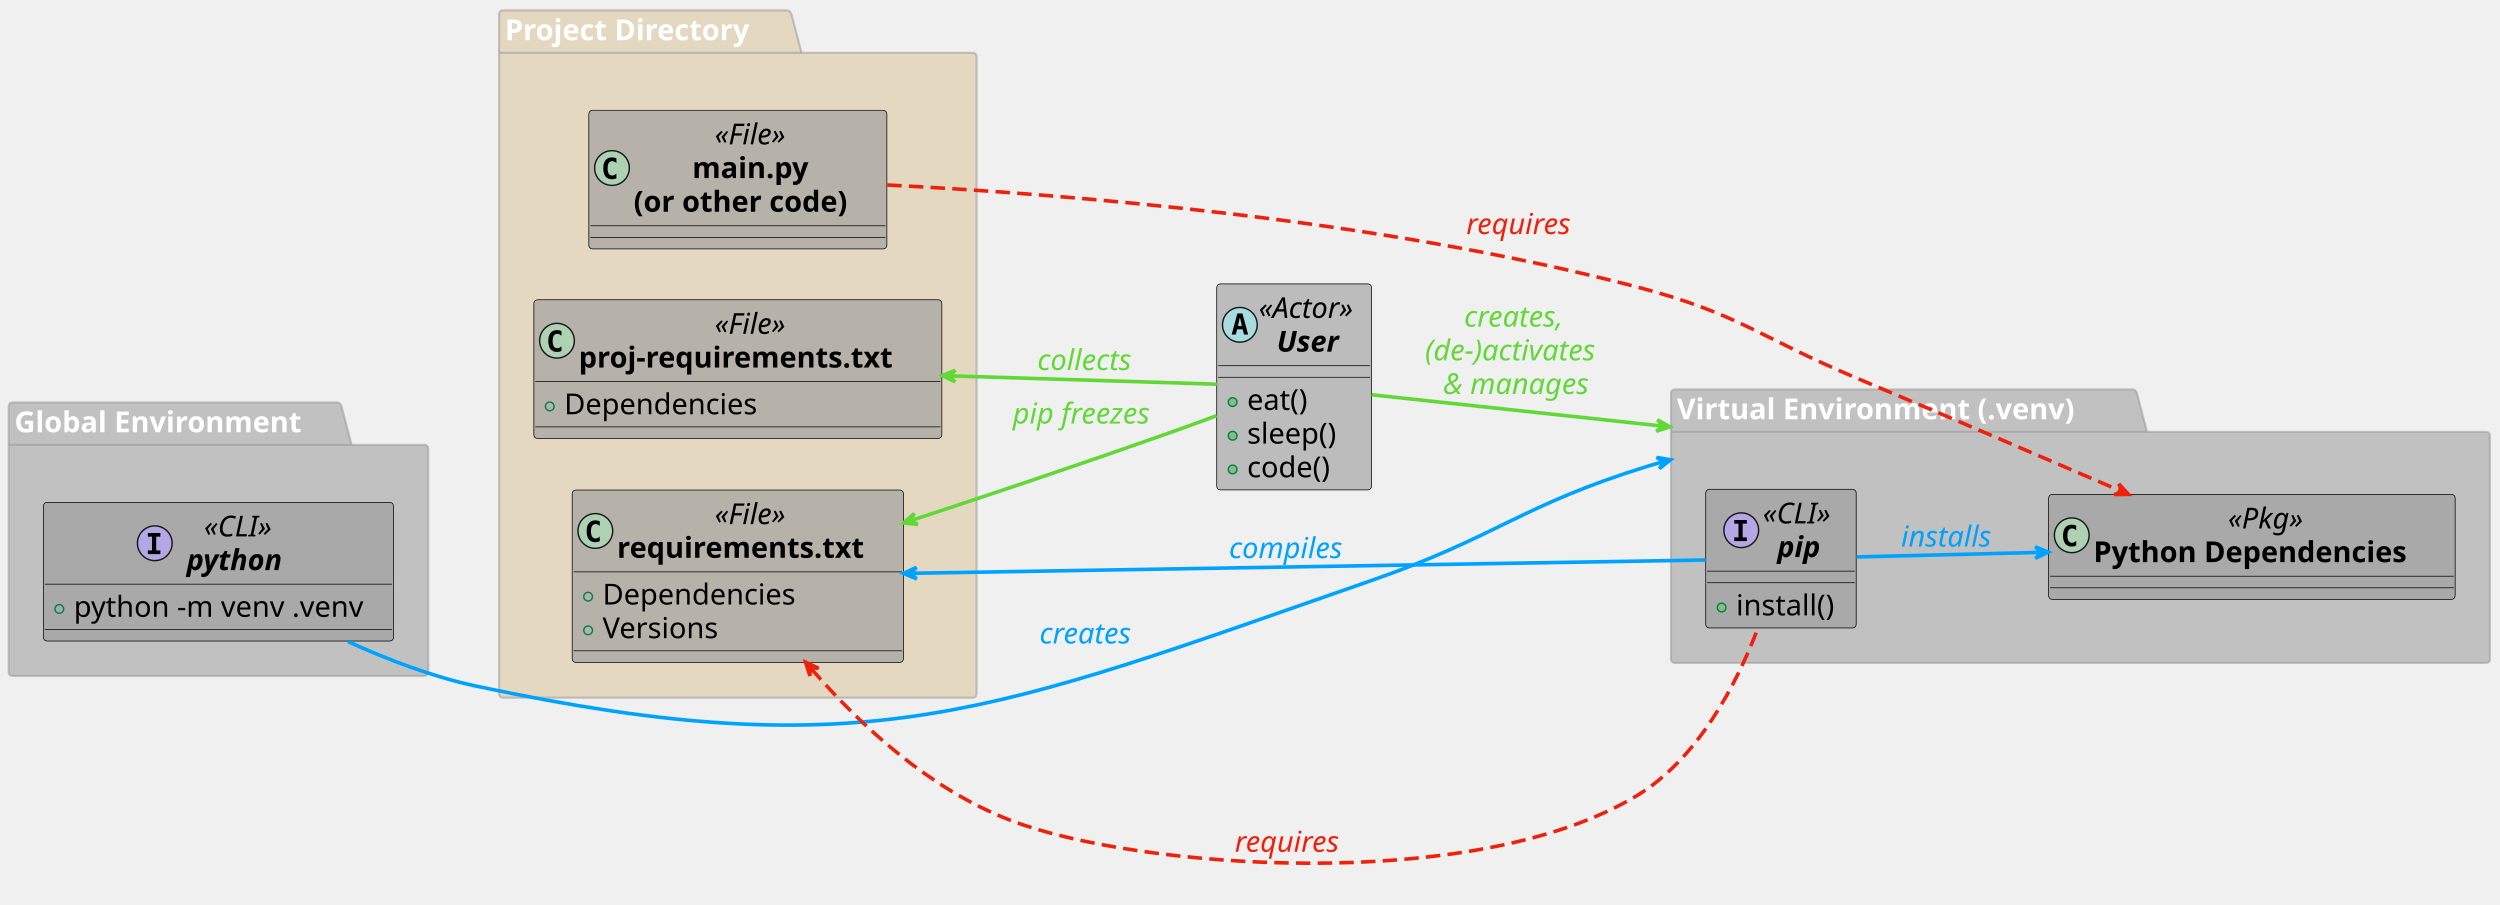
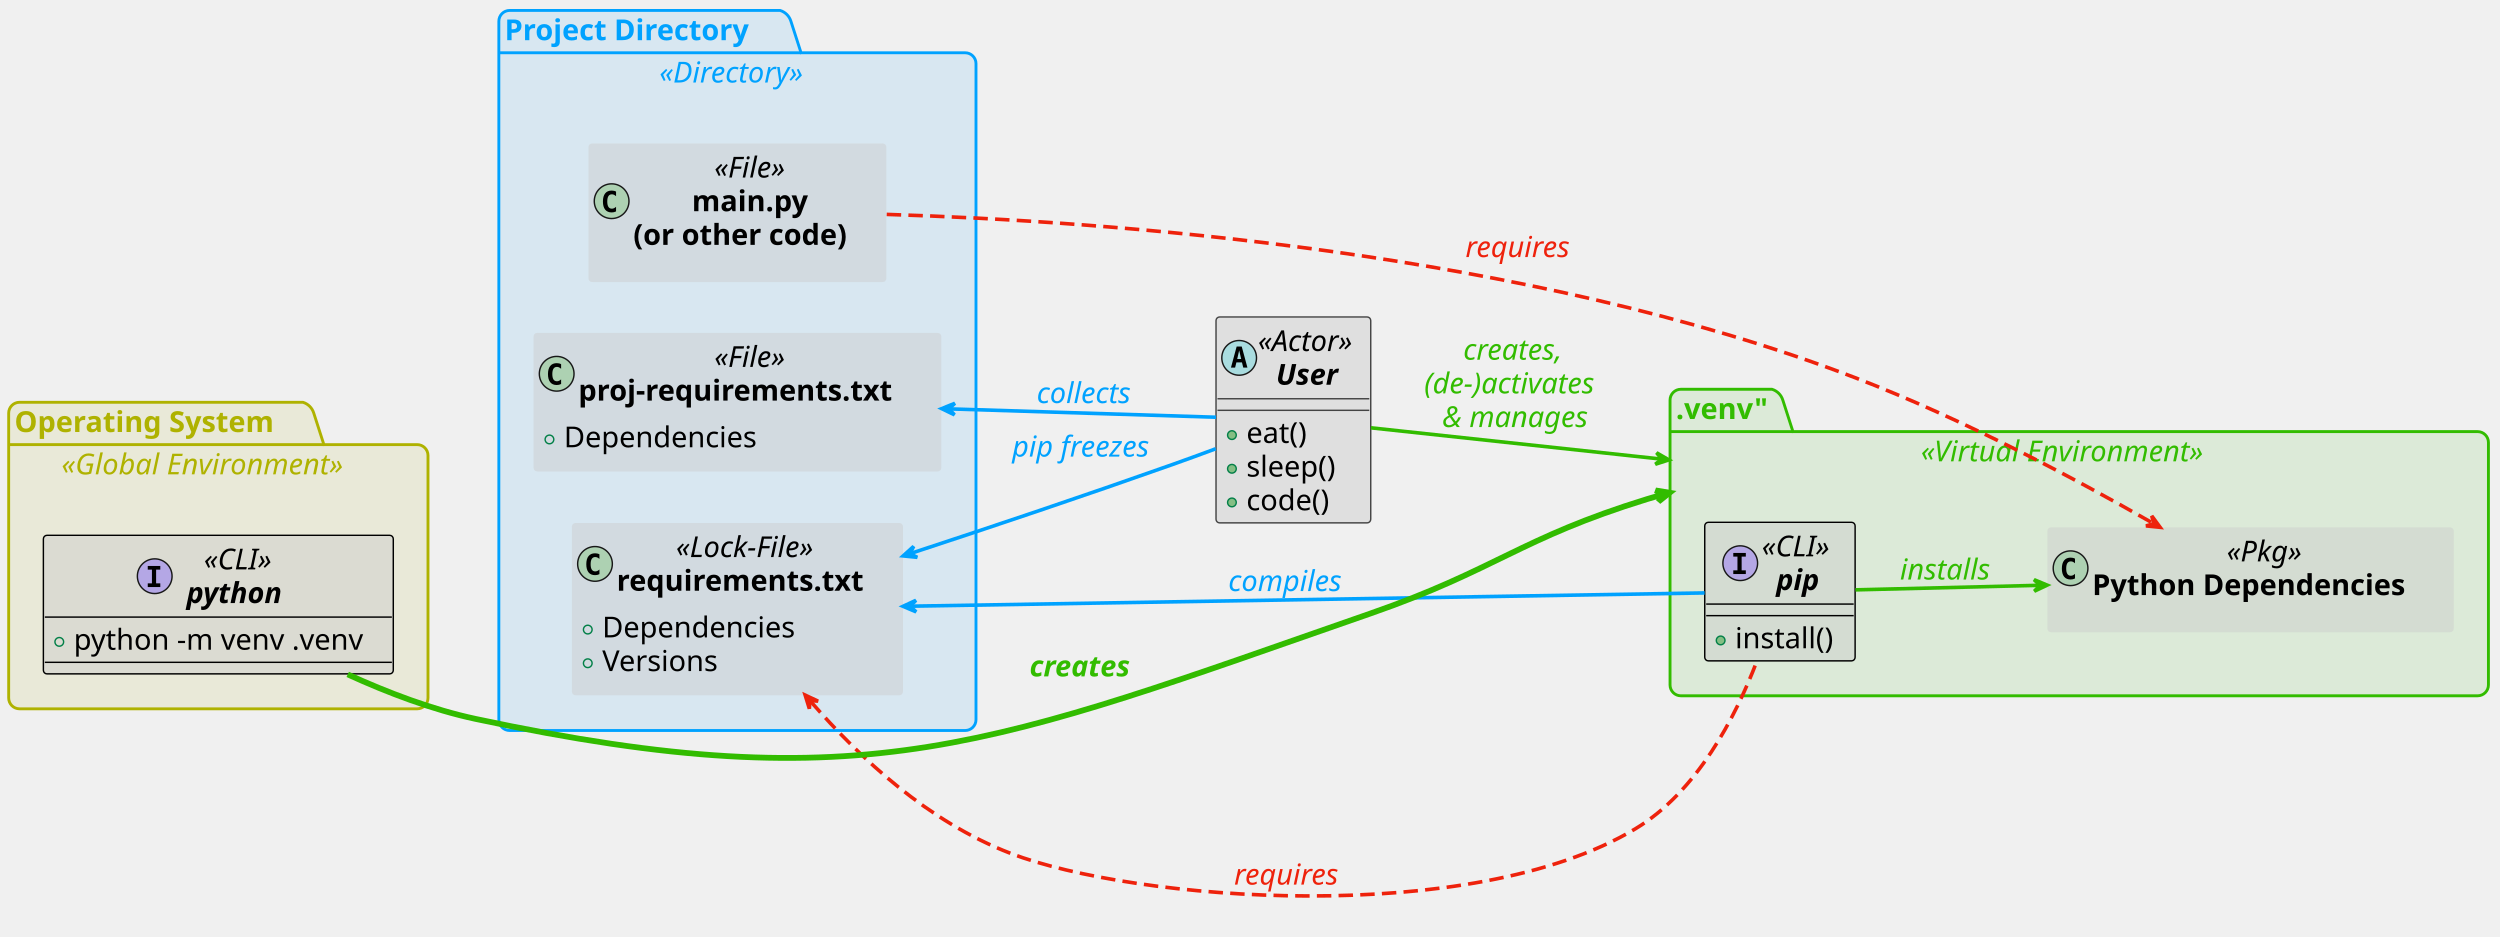
- <svg xmlns="http://www.w3.org/2000/svg" contentStyleType="text/css" height="625px" preserveAspectRatio="none" style="width:1728px;height:625px;" version="1.1" viewBox="0 0 1728 625" width="1728px" zoomAndPan="magnify">
+ <svg xmlns="http://www.w3.org/2000/svg" contentStyleType="text/css" height="648px" preserveAspectRatio="none" style="width:1729px;height:648px;" version="1.1" viewBox="0 0 1729 648" width="1729px" zoomAndPan="magnify">
  <defs />
  <g>
    <g id="cluster_GE">
-       <path d="M8.5,278.217 L233.5,278.217 A3.75,3.75 0 0 1 236,280.717 L243,307.498 L293.5,307.498 A2.5,2.5 0 0 1 296,309.998 L296,464.717 A2.5,2.5 0 0 1 293.5,467.217 L8.5,467.217 A2.5,2.5 0 0 1 6,464.717 L6,280.717 A2.5,2.5 0 0 1 8.5,278.217 " fill="#999999" fill-opacity="0.533" style="stroke:#99999988;stroke-width:1.5;" />
-       <line style="stroke:#99999988;stroke-width:1.5;" x1="6" x2="243" y1="307.498" y2="307.498" />
-       <text fill="#FFFFFF" font-family="sans-serif" font-size="20" font-weight="bold" lengthAdjust="spacing" textLength="224" x="10" y="298.781">Global Environment</text>
+       <path d="M13.5,278.217 L209.5,278.217 A11.25,11.25 0 0 1 217,285.717 L224,307.498 L288.5,307.498 A7.5,7.5 0 0 1 296,314.998 L296,482.717 A7.5,7.5 0 0 1 288.5,490.217 L13.5,490.217 A7.5,7.5 0 0 1 6,482.717 L6,285.717 A7.5,7.5 0 0 1 13.5,278.217 " fill="#AFB200" fill-opacity="0.098" style="stroke:#AFB200;stroke-width:2.0;" />
+       <line style="stroke:#AFB200;stroke-width:2.0;" x1="6" x2="224" y1="307.498" y2="307.498" />
+       <text fill="#AFB200" font-family="sans-serif" font-size="20" font-weight="bold" lengthAdjust="spacing" textLength="205" x="10" y="298.781">Operating System</text>
+       <text fill="#AFB200" font-family="sans-serif" font-size="20" font-style="italic" lengthAdjust="spacing" textLength="225" x="42.5" y="328.062">«Global Environment»</text>
    </g>
    <g id="cluster_PDIR">
-       <path d="M347.5,7.217 L544.5,7.217 A3.75,3.75 0 0 1 547,9.717 L554,36.498 L672.5,36.498 A2.5,2.5 0 0 1 675,38.998 L675,479.717 A2.5,2.5 0 0 1 672.5,482.217 L347.5,482.217 A2.5,2.5 0 0 1 345,479.717 L345,9.717 A2.5,2.5 0 0 1 347.5,7.217 " fill="#D9C499" fill-opacity="0.533" style="stroke:#99999988;stroke-width:1.5;" />
-       <line style="stroke:#99999988;stroke-width:1.5;" x1="345" x2="554" y1="36.498" y2="36.498" />
-       <text fill="#FFFFFF" font-family="sans-serif" font-size="20" font-weight="bold" lengthAdjust="spacing" textLength="196" x="349" y="27.781">Project Directory</text>
+       <path d="M352.5,7.217 L539.5,7.217 A11.25,11.25 0 0 1 547,14.717 L554,36.498 L667.5,36.498 A7.5,7.5 0 0 1 675,43.998 L675,497.717 A7.5,7.5 0 0 1 667.5,505.217 L352.5,505.217 A7.5,7.5 0 0 1 345,497.717 L345,14.717 A7.5,7.5 0 0 1 352.5,7.217 " fill="#00A2FF" fill-opacity="0.098" style="stroke:#00A2FF;stroke-width:2.0;" />
+       <line style="stroke:#00A2FF;stroke-width:2.0;" x1="345" x2="554" y1="36.498" y2="36.498" />
+       <text fill="#00A2FF" font-family="sans-serif" font-size="20" font-weight="bold" lengthAdjust="spacing" textLength="196" x="349" y="27.781">Project Directory</text>
+       <text fill="#00A2FF" font-family="sans-serif" font-size="20" font-style="italic" lengthAdjust="spacing" textLength="116" x="456" y="57.062">«Directory»</text>
    </g>
    <g id="cluster_VENV">
-       <path d="M1157.5,269.217 L1474.5,269.217 A3.75,3.75 0 0 1 1477,271.717 L1484,298.498 L1718.5,298.498 A2.5,2.5 0 0 1 1721,300.998 L1721,455.717 A2.5,2.5 0 0 1 1718.5,458.217 L1157.5,458.217 A2.5,2.5 0 0 1 1155,455.717 L1155,271.717 A2.5,2.5 0 0 1 1157.5,269.217 " fill="#999999" fill-opacity="0.533" style="stroke:#99999988;stroke-width:1.5;" />
-       <line style="stroke:#99999988;stroke-width:1.5;" x1="1155" x2="1484" y1="298.498" y2="298.498" />
-       <text fill="#FFFFFF" font-family="sans-serif" font-size="20" font-weight="bold" lengthAdjust="spacing" textLength="316" x="1159" y="289.781">Virtual Environment (.venv)</text>
+       <path d="M1162.5,269.217 L1225.5,269.217 A11.25,11.25 0 0 1 1233,276.717 L1240,298.498 L1713.5,298.498 A7.5,7.5 0 0 1 1721,305.998 L1721,473.717 A7.5,7.5 0 0 1 1713.5,481.217 L1162.5,481.217 A7.5,7.5 0 0 1 1155,473.717 L1155,276.717 A7.5,7.5 0 0 1 1162.5,269.217 " fill="#32BC00" fill-opacity="0.098" style="stroke:#32BC00;stroke-width:2.0;" />
+       <line style="stroke:#32BC00;stroke-width:2.0;" x1="1155" x2="1240" y1="298.498" y2="298.498" />
+       <text fill="#32BC00" font-family="sans-serif" font-size="20" font-weight="bold" lengthAdjust="spacing" textLength="72" x="1159" y="289.781">.venv"</text>
+       <text fill="#32BC00" font-family="sans-serif" font-size="20" font-style="italic" lengthAdjust="spacing" textLength="227" x="1328.5" y="319.062">«Virtual Environment»</text>
    </g>
    <g id="elem_PY">
-       <rect codeLine="20" fill="#999999" fill-opacity="0.6" height="95.844" id="PY" rx="2.5" ry="2.5" style="stroke:#000000;stroke-width:0.5;" width="242" x="30" y="347.217" />
-       <ellipse cx="107" cy="375.498" fill="#B4A7E5" rx="12" ry="12" style="stroke:#181818;stroke-width:1.0;" />
-       <path d="M102.188,370.951 L102.188,368.42 L110.859,368.42 L110.859,370.951 L107.969,370.951 L107.969,380.451 L110.859,380.451 L110.859,382.998 L102.188,382.998 L102.188,380.451 L105.078,380.451 L105.078,370.951 L102.188,370.951 Z " fill="#000000" />
-       <text fill="#000000" font-family="sans-serif" font-size="20" font-style="italic" lengthAdjust="spacing" textLength="55" x="141" y="370.781">«CLI»</text>
-       <text fill="#000000" font-family="sans-serif" font-size="20" font-style="italic" font-weight="bold" lengthAdjust="spacing" textLength="79" x="129" y="394.062">python</text>
-       <line style="stroke:#000000;stroke-width:0.5;" x1="31" x2="271" y1="403.779" y2="403.779" />
-       <ellipse cx="41" cy="420.92" fill="none" rx="3" ry="3" style="stroke:#038048;stroke-width:1.0;" />
-       <text fill="#000000" font-family="sans-serif" font-size="20" lengthAdjust="spacing" textLength="215" x="51" y="426.344">python -m venv .venv</text>
-       <line style="stroke:#000000;stroke-width:0.5;" x1="31" x2="271" y1="435.06" y2="435.06" />
+       <rect codeLine="54" fill="#CCCCCC" fill-opacity="0.467" height="95.844" id="PY" rx="2.5" ry="2.5" style="stroke:#000000;stroke-width:1.0;" width="242" x="30" y="370.217" />
+       <ellipse cx="107" cy="398.498" fill="#B4A7E5" rx="12" ry="12" style="stroke:#181818;stroke-width:1.0;" />
+       <path d="M102.188,393.951 L102.188,391.42 L110.859,391.42 L110.859,393.951 L107.969,393.951 L107.969,403.451 L110.859,403.451 L110.859,405.998 L102.188,405.998 L102.188,403.451 L105.078,403.451 L105.078,393.951 L102.188,393.951 Z " fill="#000000" />
+       <text fill="#000000" font-family="sans-serif" font-size="20" font-style="italic" lengthAdjust="spacing" textLength="55" x="141" y="393.781">«CLI»</text>
+       <text fill="#000000" font-family="sans-serif" font-size="20" font-style="italic" font-weight="bold" lengthAdjust="spacing" textLength="79" x="129" y="417.062">python</text>
+       <line style="stroke:#000000;stroke-width:1.0;" x1="31" x2="271" y1="426.779" y2="426.779" />
+       <ellipse cx="41" cy="443.92" fill="none" rx="3" ry="3" style="stroke:#038048;stroke-width:1.0;" />
+       <text fill="#000000" font-family="sans-serif" font-size="20" lengthAdjust="spacing" textLength="215" x="51" y="449.344">python -m venv .venv</text>
+       <line style="stroke:#000000;stroke-width:1.0;" x1="31" x2="271" y1="458.06" y2="458.06" />
    </g>
    <g id="elem_REQ_PROJ">
-       <rect codeLine="26" fill="#999999" fill-opacity="0.6" height="95.844" id="REQ_PROJ" rx="2.5" ry="2.5" style="stroke:#000000;stroke-width:0.5;" width="282" x="369" y="207.217" />
-       <ellipse cx="385" cy="235.498" fill="#ADD1B2" rx="12" ry="12" style="stroke:#181818;stroke-width:1.0;" />
-       <path d="M388.062,242.576 Q387.375,242.935 386.625,243.107 Q385.875,243.279 385.047,243.279 Q382.094,243.279 380.531,241.342 Q378.984,239.389 378.984,235.717 Q378.984,232.045 380.531,230.107 Q382.094,228.154 385.047,228.154 Q385.875,228.154 386.625,228.326 Q387.391,228.498 388.062,228.857 L388.062,232.06 Q387.312,231.373 386.609,231.06 Q385.922,230.748 385.172,230.748 Q383.594,230.748 382.781,231.998 Q381.984,233.248 381.984,235.717 Q381.984,238.185 382.781,239.435 Q383.594,240.685 385.172,240.685 Q385.922,240.685 386.609,240.373 Q387.312,240.06 388.062,239.373 L388.062,242.576 Z " fill="#000000" />
-       <text fill="#000000" font-family="sans-serif" font-size="20" font-style="italic" lengthAdjust="spacing" textLength="60" x="494" y="230.781">«File»</text>
-       <text fill="#000000" font-family="sans-serif" font-size="20" font-weight="bold" lengthAdjust="spacing" textLength="248" x="400" y="254.062">proj-requirements.txt</text>
-       <line style="stroke:#000000;stroke-width:0.5;" x1="370" x2="650" y1="263.779" y2="263.779" />
-       <ellipse cx="380" cy="280.92" fill="none" rx="3" ry="3" style="stroke:#038048;stroke-width:1.0;" />
-       <text fill="#000000" font-family="sans-serif" font-size="20" lengthAdjust="spacing" textLength="142" x="390" y="286.344">Dependencies</text>
-       <line style="stroke:#000000;stroke-width:0.5;" x1="370" x2="650" y1="295.06" y2="295.06" />
+       <rect codeLine="60" fill="#CCCCCC" fill-opacity="0.467" height="95.844" id="REQ_PROJ" rx="2.5" ry="2.5" style="stroke:#000000;stroke-width:0.0;" width="282" x="369" y="230.217" />
+       <ellipse cx="385" cy="258.498" fill="#ADD1B2" rx="12" ry="12" style="stroke:#181818;stroke-width:1.0;" />
+       <path d="M388.062,265.576 Q387.375,265.935 386.625,266.107 Q385.875,266.279 385.047,266.279 Q382.094,266.279 380.531,264.342 Q378.984,262.389 378.984,258.717 Q378.984,255.045 380.531,253.107 Q382.094,251.154 385.047,251.154 Q385.875,251.154 386.625,251.326 Q387.391,251.498 388.062,251.857 L388.062,255.06 Q387.312,254.373 386.609,254.06 Q385.922,253.748 385.172,253.748 Q383.594,253.748 382.781,254.998 Q381.984,256.248 381.984,258.717 Q381.984,261.185 382.781,262.435 Q383.594,263.685 385.172,263.685 Q385.922,263.685 386.609,263.373 Q387.312,263.06 388.062,262.373 L388.062,265.576 Z " fill="#000000" />
+       <text fill="#000000" font-family="sans-serif" font-size="20" font-style="italic" lengthAdjust="spacing" textLength="60" x="494" y="253.781">«File»</text>
+       <text fill="#000000" font-family="sans-serif" font-size="20" font-weight="bold" lengthAdjust="spacing" textLength="248" x="400" y="277.062">proj-requirements.txt</text>
+       <line style="stroke:#000000;stroke-width:0.0;" x1="370" x2="650" y1="286.779" y2="286.779" />
+       <ellipse cx="380" cy="303.92" fill="none" rx="3" ry="3" style="stroke:#038048;stroke-width:1.0;" />
+       <text fill="#000000" font-family="sans-serif" font-size="20" lengthAdjust="spacing" textLength="142" x="390" y="309.344">Dependencies</text>
+       <line style="stroke:#000000;stroke-width:0.0;" x1="370" x2="650" y1="318.06" y2="318.06" />
    </g>
    <g id="elem_REQ">
-       <rect codeLine="29" fill="#999999" fill-opacity="0.6" height="119.125" id="REQ" rx="2.5" ry="2.5" style="stroke:#000000;stroke-width:0.5;" width="229" x="395.5" y="338.717" />
-       <ellipse cx="411.5" cy="366.998" fill="#ADD1B2" rx="12" ry="12" style="stroke:#181818;stroke-width:1.0;" />
-       <path d="M414.562,374.076 Q413.875,374.435 413.125,374.607 Q412.375,374.779 411.547,374.779 Q408.594,374.779 407.031,372.842 Q405.484,370.889 405.484,367.217 Q405.484,363.545 407.031,361.607 Q408.594,359.654 411.547,359.654 Q412.375,359.654 413.125,359.826 Q413.891,359.998 414.562,360.357 L414.562,363.56 Q413.812,362.873 413.109,362.56 Q412.422,362.248 411.672,362.248 Q410.094,362.248 409.281,363.498 Q408.484,364.748 408.484,367.217 Q408.484,369.685 409.281,370.935 Q410.094,372.185 411.672,372.185 Q412.422,372.185 413.109,371.873 Q413.812,371.56 414.562,370.873 L414.562,374.076 Z " fill="#000000" />
-       <text fill="#000000" font-family="sans-serif" font-size="20" font-style="italic" lengthAdjust="spacing" textLength="60" x="494" y="362.281">«File»</text>
-       <text fill="#000000" font-family="sans-serif" font-size="20" font-weight="bold" lengthAdjust="spacing" textLength="195" x="426.5" y="385.562">requirements.txt</text>
-       <line style="stroke:#000000;stroke-width:0.5;" x1="396.5" x2="623.5" y1="395.279" y2="395.279" />
-       <ellipse cx="406.5" cy="412.42" fill="none" rx="3" ry="3" style="stroke:#038048;stroke-width:1.0;" />
-       <text fill="#000000" font-family="sans-serif" font-size="20" lengthAdjust="spacing" textLength="142" x="416.5" y="417.844">Dependencies</text>
-       <ellipse cx="406.5" cy="435.701" fill="none" rx="3" ry="3" style="stroke:#038048;stroke-width:1.0;" />
-       <text fill="#000000" font-family="sans-serif" font-size="20" lengthAdjust="spacing" textLength="85" x="416.5" y="441.125">Versions</text>
-       <line style="stroke:#000000;stroke-width:0.5;" x1="396.5" x2="623.5" y1="449.842" y2="449.842" />
+       <rect codeLine="63" fill="#CCCCCC" fill-opacity="0.467" height="119.125" id="REQ" rx="2.5" ry="2.5" style="stroke:#000000;stroke-width:0.0;" width="229" x="395.5" y="361.717" />
+       <ellipse cx="411.5" cy="389.998" fill="#ADD1B2" rx="12" ry="12" style="stroke:#181818;stroke-width:1.0;" />
+       <path d="M414.562,397.076 Q413.875,397.435 413.125,397.607 Q412.375,397.779 411.547,397.779 Q408.594,397.779 407.031,395.842 Q405.484,393.889 405.484,390.217 Q405.484,386.545 407.031,384.607 Q408.594,382.654 411.547,382.654 Q412.375,382.654 413.125,382.826 Q413.891,382.998 414.562,383.357 L414.562,386.56 Q413.812,385.873 413.109,385.56 Q412.422,385.248 411.672,385.248 Q410.094,385.248 409.281,386.498 Q408.484,387.748 408.484,390.217 Q408.484,392.685 409.281,393.935 Q410.094,395.185 411.672,395.185 Q412.422,395.185 413.109,394.873 Q413.812,394.56 414.562,393.873 L414.562,397.076 Z " fill="#000000" />
+       <text fill="#000000" font-family="sans-serif" font-size="20" font-style="italic" lengthAdjust="spacing" textLength="113" x="467.5" y="385.281">«Lock-File»</text>
+       <text fill="#000000" font-family="sans-serif" font-size="20" font-weight="bold" lengthAdjust="spacing" textLength="195" x="426.5" y="408.562">requirements.txt</text>
+       <line style="stroke:#000000;stroke-width:0.0;" x1="396.5" x2="623.5" y1="418.279" y2="418.279" />
+       <ellipse cx="406.5" cy="435.42" fill="none" rx="3" ry="3" style="stroke:#038048;stroke-width:1.0;" />
+       <text fill="#000000" font-family="sans-serif" font-size="20" lengthAdjust="spacing" textLength="142" x="416.5" y="440.844">Dependencies</text>
+       <ellipse cx="406.5" cy="458.701" fill="none" rx="3" ry="3" style="stroke:#038048;stroke-width:1.0;" />
+       <text fill="#000000" font-family="sans-serif" font-size="20" lengthAdjust="spacing" textLength="85" x="416.5" y="464.125">Versions</text>
+       <line style="stroke:#000000;stroke-width:0.0;" x1="396.5" x2="623.5" y1="472.842" y2="472.842" />
    </g>
    <g id="elem_APP">
-       <rect codeLine="33" fill="#999999" fill-opacity="0.6" height="95.844" id="APP" rx="2.5" ry="2.5" style="stroke:#000000;stroke-width:0.5;" width="206" x="407" y="76.217" />
-       <ellipse cx="423" cy="116.139" fill="#ADD1B2" rx="12" ry="12" style="stroke:#181818;stroke-width:1.0;" />
-       <path d="M426.062,123.217 Q425.375,123.576 424.625,123.748 Q423.875,123.92 423.047,123.92 Q420.094,123.92 418.531,121.982 Q416.984,120.029 416.984,116.357 Q416.984,112.686 418.531,110.748 Q420.094,108.795 423.047,108.795 Q423.875,108.795 424.625,108.967 Q425.391,109.139 426.062,109.498 L426.062,112.701 Q425.312,112.014 424.609,111.701 Q423.922,111.389 423.172,111.389 Q421.594,111.389 420.781,112.639 Q419.984,113.889 419.984,116.357 Q419.984,118.826 420.781,120.076 Q421.594,121.326 423.172,121.326 Q423.922,121.326 424.609,121.014 Q425.312,120.701 426.062,120.014 L426.062,123.217 Z " fill="#000000" />
-       <text fill="#000000" font-family="sans-serif" font-size="20" font-style="italic" lengthAdjust="spacing" textLength="60" x="494" y="99.781">«File»</text>
-       <text fill="#000000" font-family="sans-serif" font-size="20" font-weight="bold" lengthAdjust="spacing" textLength="91" x="478.5" y="123.062">main.py</text>
-       <text fill="#000000" font-family="sans-serif" font-size="20" font-weight="bold" lengthAdjust="spacing" textLength="172" x="438" y="146.344">(or other code)</text>
-       <line style="stroke:#000000;stroke-width:0.5;" x1="408" x2="612" y1="156.06" y2="156.06" />
-       <line style="stroke:#000000;stroke-width:0.5;" x1="408" x2="612" y1="164.06" y2="164.06" />
+       <rect codeLine="67" fill="#CCCCCC" fill-opacity="0.467" height="95.844" id="APP" rx="2.5" ry="2.5" style="stroke:#000000;stroke-width:0.0;" width="206" x="407" y="99.217" />
+       <ellipse cx="423" cy="139.139" fill="#ADD1B2" rx="12" ry="12" style="stroke:#181818;stroke-width:1.0;" />
+       <path d="M426.062,146.217 Q425.375,146.576 424.625,146.748 Q423.875,146.92 423.047,146.92 Q420.094,146.92 418.531,144.982 Q416.984,143.029 416.984,139.357 Q416.984,135.685 418.531,133.748 Q420.094,131.795 423.047,131.795 Q423.875,131.795 424.625,131.967 Q425.391,132.139 426.062,132.498 L426.062,135.701 Q425.312,135.014 424.609,134.701 Q423.922,134.389 423.172,134.389 Q421.594,134.389 420.781,135.639 Q419.984,136.889 419.984,139.357 Q419.984,141.826 420.781,143.076 Q421.594,144.326 423.172,144.326 Q423.922,144.326 424.609,144.014 Q425.312,143.701 426.062,143.014 L426.062,146.217 Z " fill="#000000" />
+       <text fill="#000000" font-family="sans-serif" font-size="20" font-style="italic" lengthAdjust="spacing" textLength="60" x="494" y="122.781">«File»</text>
+       <text fill="#000000" font-family="sans-serif" font-size="20" font-weight="bold" lengthAdjust="spacing" textLength="91" x="478.5" y="146.062">main.py</text>
+       <text fill="#000000" font-family="sans-serif" font-size="20" font-weight="bold" lengthAdjust="spacing" textLength="172" x="438" y="169.344">(or other code)</text>
+       <line style="stroke:#000000;stroke-width:0.0;" x1="408" x2="612" y1="179.06" y2="179.06" />
+       <line style="stroke:#000000;stroke-width:0.0;" x1="408" x2="612" y1="187.06" y2="187.06" />
    </g>
    <g id="elem_PIP">
-       <rect codeLine="39" fill="#999999" fill-opacity="0.6" height="95.844" id="PIP" rx="2.5" ry="2.5" style="stroke:#000000;stroke-width:0.5;" width="104" x="1179" y="338.217" />
-       <ellipse cx="1203.55" cy="366.498" fill="#B4A7E5" rx="12" ry="12" style="stroke:#181818;stroke-width:1.0;" />
-       <path d="M1198.737,361.951 L1198.737,359.42 L1207.409,359.42 L1207.409,361.951 L1204.519,361.951 L1204.519,371.451 L1207.409,371.451 L1207.409,373.998 L1198.737,373.998 L1198.737,371.451 L1201.628,371.451 L1201.628,361.951 L1198.737,361.951 Z " fill="#000000" />
-       <text fill="#000000" font-family="sans-serif" font-size="20" font-style="italic" lengthAdjust="spacing" textLength="55" x="1218.45" y="361.781">«CLI»</text>
-       <text fill="#000000" font-family="sans-serif" font-size="20" font-style="italic" font-weight="bold" lengthAdjust="spacing" textLength="35" x="1228.45" y="385.062">pip</text>
-       <line style="stroke:#000000;stroke-width:0.5;" x1="1180" x2="1282" y1="394.779" y2="394.779" />
-       <line style="stroke:#000000;stroke-width:0.5;" x1="1180" x2="1282" y1="402.779" y2="402.779" />
-       <ellipse cx="1190" cy="419.92" fill="#84BE84" rx="3" ry="3" style="stroke:#038048;stroke-width:1.0;" />
-       <text fill="#000000" font-family="sans-serif" font-size="20" lengthAdjust="spacing" textLength="77" x="1200" y="425.344">install()</text>
+       <rect codeLine="73" fill="#CCCCCC" fill-opacity="0.467" height="95.844" id="PIP" rx="2.5" ry="2.5" style="stroke:#000000;stroke-width:1.0;" width="104" x="1179" y="361.217" />
+       <ellipse cx="1203.55" cy="389.498" fill="#B4A7E5" rx="12" ry="12" style="stroke:#181818;stroke-width:1.0;" />
+       <path d="M1198.737,384.951 L1198.737,382.42 L1207.409,382.42 L1207.409,384.951 L1204.519,384.951 L1204.519,394.451 L1207.409,394.451 L1207.409,396.998 L1198.737,396.998 L1198.737,394.451 L1201.628,394.451 L1201.628,384.951 L1198.737,384.951 Z " fill="#000000" />
+       <text fill="#000000" font-family="sans-serif" font-size="20" font-style="italic" lengthAdjust="spacing" textLength="55" x="1218.45" y="384.781">«CLI»</text>
+       <text fill="#000000" font-family="sans-serif" font-size="20" font-style="italic" font-weight="bold" lengthAdjust="spacing" textLength="35" x="1228.45" y="408.062">pip</text>
+       <line style="stroke:#000000;stroke-width:1.0;" x1="1180" x2="1282" y1="417.779" y2="417.779" />
+       <line style="stroke:#000000;stroke-width:1.0;" x1="1180" x2="1282" y1="425.779" y2="425.779" />
+       <ellipse cx="1190" cy="442.92" fill="#84BE84" rx="3" ry="3" style="stroke:#038048;stroke-width:1.0;" />
+       <text fill="#000000" font-family="sans-serif" font-size="20" lengthAdjust="spacing" textLength="77" x="1200" y="448.344">install()</text>
    </g>
    <g id="elem_PKG">
-       <rect codeLine="42" fill="#999999" fill-opacity="0.6" height="72.562" id="PKG" rx="2.5" ry="2.5" style="stroke:#000000;stroke-width:0.5;" width="281" x="1416" y="341.717" />
-       <ellipse cx="1432" cy="369.998" fill="#ADD1B2" rx="12" ry="12" style="stroke:#181818;stroke-width:1.0;" />
-       <path d="M1435.062,377.076 Q1434.375,377.435 1433.625,377.607 Q1432.875,377.779 1432.047,377.779 Q1429.094,377.779 1427.531,375.842 Q1425.984,373.889 1425.984,370.217 Q1425.984,366.545 1427.531,364.607 Q1429.094,362.654 1432.047,362.654 Q1432.875,362.654 1433.625,362.826 Q1434.391,362.998 1435.062,363.357 L1435.062,366.56 Q1434.312,365.873 1433.609,365.56 Q1432.922,365.248 1432.172,365.248 Q1430.594,365.248 1429.781,366.498 Q1428.984,367.748 1428.984,370.217 Q1428.984,372.685 1429.781,373.935 Q1430.594,375.185 1432.172,375.185 Q1432.922,375.185 1433.609,374.873 Q1434.312,374.56 1435.062,373.873 L1435.062,377.076 Z " fill="#000000" />
-       <text fill="#000000" font-family="sans-serif" font-size="20" font-style="italic" lengthAdjust="spacing" textLength="61" x="1540" y="365.281">«Pkg»</text>
-       <text fill="#000000" font-family="sans-serif" font-size="20" font-weight="bold" lengthAdjust="spacing" textLength="247" x="1447" y="388.562">Python Dependencies</text>
-       <line style="stroke:#000000;stroke-width:0.5;" x1="1417" x2="1696" y1="398.279" y2="398.279" />
-       <line style="stroke:#000000;stroke-width:0.5;" x1="1417" x2="1696" y1="406.279" y2="406.279" />
+       <rect codeLine="76" fill="#CCCCCC" fill-opacity="0.467" height="72.562" id="PKG" rx="2.5" ry="2.5" style="stroke:#000000;stroke-width:0.0;" width="281" x="1416" y="364.717" />
+       <ellipse cx="1432" cy="392.998" fill="#ADD1B2" rx="12" ry="12" style="stroke:#181818;stroke-width:1.0;" />
+       <path d="M1435.062,400.076 Q1434.375,400.435 1433.625,400.607 Q1432.875,400.779 1432.047,400.779 Q1429.094,400.779 1427.531,398.842 Q1425.984,396.889 1425.984,393.217 Q1425.984,389.545 1427.531,387.607 Q1429.094,385.654 1432.047,385.654 Q1432.875,385.654 1433.625,385.826 Q1434.391,385.998 1435.062,386.357 L1435.062,389.56 Q1434.312,388.873 1433.609,388.56 Q1432.922,388.248 1432.172,388.248 Q1430.594,388.248 1429.781,389.498 Q1428.984,390.748 1428.984,393.217 Q1428.984,395.685 1429.781,396.935 Q1430.594,398.185 1432.172,398.185 Q1432.922,398.185 1433.609,397.873 Q1434.312,397.56 1435.062,396.873 L1435.062,400.076 Z " fill="#000000" />
+       <text fill="#000000" font-family="sans-serif" font-size="20" font-style="italic" lengthAdjust="spacing" textLength="61" x="1540" y="388.281">«Pkg»</text>
+       <text fill="#000000" font-family="sans-serif" font-size="20" font-weight="bold" lengthAdjust="spacing" textLength="247" x="1447" y="411.562">Python Dependencies</text>
+       <line style="stroke:#000000;stroke-width:0.0;" x1="1417" x2="1696" y1="421.279" y2="421.279" />
+       <line style="stroke:#000000;stroke-width:0.0;" x1="1417" x2="1696" y1="429.279" y2="429.279" />
    </g>
    <g id="elem_USER">
-       <rect codeLine="72" fill="#999999" fill-opacity="0.6" height="142.406" id="USER" rx="2.5" ry="2.5" style="stroke:#000000;stroke-width:0.5;" width="107" x="841" y="196.217" />
-       <ellipse cx="857" cy="224.498" fill="#A9DCDF" rx="12" ry="12" style="stroke:#181818;stroke-width:1.0;" />
-       <path d="M857.016,219.31 L855.656,225.264 L858.391,225.264 L857.016,219.31 Z M855.266,216.67 L858.781,216.67 L862.719,231.248 L859.844,231.248 L858.938,227.639 L855.078,227.639 L854.203,231.248 L851.328,231.248 L855.266,216.67 Z " fill="#000000" />
-       <text fill="#000000" font-family="sans-serif" font-size="20" font-style="italic" lengthAdjust="spacing" textLength="77" x="870" y="219.781">«Actor»</text>
-       <text fill="#000000" font-family="sans-serif" font-size="20" font-style="italic" font-weight="bold" lengthAdjust="spacing" textLength="52" x="882.5" y="243.062">User</text>
-       <line style="stroke:#000000;stroke-width:0.5;" x1="842" x2="947" y1="252.779" y2="252.779" />
-       <line style="stroke:#000000;stroke-width:0.5;" x1="842" x2="947" y1="260.779" y2="260.779" />
-       <ellipse cx="852" cy="277.92" fill="#84BE84" rx="3" ry="3" style="stroke:#038048;stroke-width:1.0;" />
-       <text fill="#000000" font-family="sans-serif" font-size="20" lengthAdjust="spacing" textLength="48" x="862" y="283.344">eat()</text>
-       <ellipse cx="852" cy="301.201" fill="#84BE84" rx="3" ry="3" style="stroke:#038048;stroke-width:1.0;" />
-       <text fill="#000000" font-family="sans-serif" font-size="20" lengthAdjust="spacing" textLength="69" x="862" y="306.625">sleep()</text>
-       <ellipse cx="852" cy="324.482" fill="#84BE84" rx="3" ry="3" style="stroke:#038048;stroke-width:1.0;" />
-       <text fill="#000000" font-family="sans-serif" font-size="20" lengthAdjust="spacing" textLength="64" x="862" y="329.906">code()</text>
+       <rect codeLine="109" fill="#CCCCCC" fill-opacity="0.467" height="142.406" id="USER" rx="2.5" ry="2.5" style="stroke:#444444;stroke-width:1.0;" width="107" x="841" y="219.217" />
+       <ellipse cx="857" cy="247.498" fill="#A9DCDF" rx="12" ry="12" style="stroke:#181818;stroke-width:1.0;" />
+       <path d="M857.016,242.31 L855.656,248.264 L858.391,248.264 L857.016,242.31 Z M855.266,239.67 L858.781,239.67 L862.719,254.248 L859.844,254.248 L858.938,250.639 L855.078,250.639 L854.203,254.248 L851.328,254.248 L855.266,239.67 Z " fill="#000000" />
+       <text fill="#000000" font-family="sans-serif" font-size="20" font-style="italic" lengthAdjust="spacing" textLength="77" x="870" y="242.781">«Actor»</text>
+       <text fill="#000000" font-family="sans-serif" font-size="20" font-style="italic" font-weight="bold" lengthAdjust="spacing" textLength="52" x="882.5" y="266.062">User</text>
+       <line style="stroke:#444444;stroke-width:1.0;" x1="842" x2="947" y1="275.779" y2="275.779" />
+       <line style="stroke:#444444;stroke-width:1.0;" x1="842" x2="947" y1="283.779" y2="283.779" />
+       <ellipse cx="852" cy="300.92" fill="#84BE84" rx="3" ry="3" style="stroke:#038048;stroke-width:1.0;" />
+       <text fill="#000000" font-family="sans-serif" font-size="20" lengthAdjust="spacing" textLength="48" x="862" y="306.344">eat()</text>
+       <ellipse cx="852" cy="324.201" fill="#84BE84" rx="3" ry="3" style="stroke:#038048;stroke-width:1.0;" />
+       <text fill="#000000" font-family="sans-serif" font-size="20" lengthAdjust="spacing" textLength="69" x="862" y="329.625">sleep()</text>
+       <ellipse cx="852" cy="347.482" fill="#84BE84" rx="3" ry="3" style="stroke:#038048;stroke-width:1.0;" />
+       <text fill="#000000" font-family="sans-serif" font-size="20" lengthAdjust="spacing" textLength="64" x="862" y="352.906">code()</text>
+     </g>
+     <g id="link_REQ_PROJ_USER">
+       <path codeLine="94" d="M657.257,282.805 C723.347,284.875 792.22,287.037 841,288.567 " fill="none" id="REQ_PROJ-backto-USER" style="stroke:#00A2FF;stroke-width:2.5;" />
+       <polygon fill="#00A2FF" points="651.26,282.617,660.13,286.897,656.258,282.773,660.381,278.901,651.26,282.617" style="stroke:#00A2FF;stroke-width:2.5;" />
+       <text fill="#00A2FF" font-family="sans-serif" font-size="20" font-style="italic" lengthAdjust="spacing" textLength="76" x="717" y="278.781">collects</text>
+     </g>
+     <g id="link_REQ_USER">
+       <path codeLine="95" d="M630.3,382.594 C686.55,364.114 749.68,342.947 811,321.217 C820.66,317.797 830.92,314.037 840.8,310.357 " fill="none" id="REQ-backto-USER" style="stroke:#00A2FF;stroke-width:2.5;" />
+       <polygon fill="#00A2FF" points="624.6,384.467,634.399,385.458,629.35,382.906,631.902,377.858,624.6,384.467" style="stroke:#00A2FF;stroke-width:2.5;" />
+       <text fill="#00A2FF" font-family="sans-serif" font-size="20" font-style="italic" lengthAdjust="spacing" textLength="110" x="700" y="315.781">pip freezes</text>
+     </g>
+     <g id="link_REQ_PIP">
+       <path codeLine="97" d="M630.529,419.226 C789.019,416.577 1064.03,411.987 1178.91,410.067 " fill="none" id="REQ-backto-PIP" style="stroke:#00A2FF;stroke-width:2.5;" />
+       <polygon fill="#00A2FF" points="624.53,419.327,633.596,423.176,629.529,419.243,633.462,415.177,624.53,419.327" style="stroke:#00A2FF;stroke-width:2.5;" />
+       <text fill="#00A2FF" font-family="sans-serif" font-size="20" font-style="italic" lengthAdjust="spacing" textLength="90" x="849.5" y="408.781">compiles</text>
+     </g>
+     <g id="link_REQ_PIP">
+       <path codeLine="127" d="M560.793,485.269 C595.093,524.609 641.83,568.297 699,590.217 C784.42,622.967 1017,641.607 1131,573.217 C1173.64,547.637 1200.24,496.007 1214.99,457.467 " fill="none" id="REQ-backto-PIP-1" style="stroke:#EE220C;stroke-width:2.5;stroke-dasharray:10.0,5.0;" />
+       <polygon fill="#EE220C" points="556.85,480.747,559.75,490.159,560.136,484.515,565.779,484.902,556.85,480.747" style="stroke:#EE220C;stroke-width:2.5;" />
+       <text fill="#EE220C" font-family="sans-serif" font-size="20" font-style="italic" lengthAdjust="spacing" textLength="82" x="853.5" y="611.781">requires</text>
+     </g>
+     <g id="link_PIP_PKG">
+       <path codeLine="115" d="M1283.26,407.947 C1319.07,407.067 1362.722,405.986 1409.832,404.816 " fill="none" id="PIP-to-PKG" style="stroke:#32BC00;stroke-width:2.5;" />
+       <polygon fill="#32BC00" points="1415.83,404.667,1406.734,400.892,1410.832,404.791,1406.932,408.889,1415.83,404.667" style="stroke:#32BC00;stroke-width:2.5;" />
+       <text fill="#32BC00" font-family="sans-serif" font-size="20" font-style="italic" lengthAdjust="spacing" textLength="71" x="1314" y="400.781">installs</text>
    </g>
    <g id="link_PY_VENV">
-       <path codeLine="59" d="M240.48,443.417 C268.03,456.007 299.05,467.837 329,474.217 C599.94,531.937 686.33,492.157 948,401.217 C1034.77,371.057 1051.21,349.277 1139,322.217 C1143.781,320.743 1148.739,319.348 1153.76,318.033 C1154.074,317.951 1148.58,319.375 1148.895,319.294 " fill="none" id="PY-to-VENV" style="stroke:#00A2FF;stroke-width:2.5;" />
-       <polygon fill="#00A2FF" points="1154.702,317.788,1144.986,316.175,1149.862,319.043,1146.995,323.919,1154.702,317.788" style="stroke:#00A2FF;stroke-width:2.5;" />
-       <text fill="#00A2FF" font-family="sans-serif" font-size="20" font-style="italic" lengthAdjust="spacing" textLength="73" x="718.5" y="444.781">creates</text>
-     </g>
-     <g id="link_PIP_PKG">
-       <path codeLine="60" d="M1283.26,384.947 C1319.07,384.067 1362.722,382.986 1409.832,381.816 " fill="none" id="PIP-to-PKG" style="stroke:#00A2FF;stroke-width:2.5;" />
-       <polygon fill="#00A2FF" points="1415.83,381.667,1406.734,377.892,1410.832,381.791,1406.932,385.889,1415.83,381.667" style="stroke:#00A2FF;stroke-width:2.5;" />
-       <text fill="#00A2FF" font-family="sans-serif" font-size="20" font-style="italic" lengthAdjust="spacing" textLength="71" x="1314" y="377.781">installs</text>
-     </g>
-     <g id="link_REQ_PIP">
-       <path codeLine="63" d="M630.529,396.226 C789.019,393.577 1064.03,388.987 1178.91,387.067 " fill="none" id="REQ-backto-PIP" style="stroke:#00A2FF;stroke-width:2.5;" />
-       <polygon fill="#00A2FF" points="624.53,396.327,633.596,400.176,629.529,396.243,633.462,392.177,624.53,396.327" style="stroke:#00A2FF;stroke-width:2.5;" />
-       <text fill="#00A2FF" font-family="sans-serif" font-size="20" font-style="italic" lengthAdjust="spacing" textLength="90" x="849.5" y="385.781">compiles</text>
-     </g>
-     <g id="link_REQ_PIP">
-       <path codeLine="89" d="M560.793,462.269 C595.093,501.609 641.83,545.297 699,567.217 C784.42,599.967 1017,618.607 1131,550.217 C1173.64,524.637 1200.24,473.007 1214.99,434.467 " fill="none" id="REQ-backto-PIP-1" style="stroke:#EE220C;stroke-width:2.5;stroke-dasharray:10.0,5.0;" />
-       <polygon fill="#EE220C" points="556.85,457.747,559.75,467.159,560.136,461.515,565.779,461.902,556.85,457.747" style="stroke:#EE220C;stroke-width:2.5;" />
-       <text fill="#EE220C" font-family="sans-serif" font-size="20" font-style="italic" lengthAdjust="spacing" textLength="82" x="853.5" y="588.781">requires</text>
+       <path codeLine="116" d="M240.48,466.417 C268.03,479.007 299.05,490.837 329,497.217 C599.94,554.937 686.33,515.157 948,424.217 C1034.77,394.057 1051.21,372.277 1139,345.217 C1143.781,343.743 1148.739,342.348 1153.76,341.033 C1154.074,340.951 1148.58,342.375 1148.895,342.294 " fill="none" id="PY-to-VENV" style="stroke:#32BC00;stroke-width:4.0;" />
+       <polygon fill="#32BC00" points="1154.702,340.788,1144.986,339.175,1149.862,342.043,1146.995,346.919,1154.702,340.788" style="stroke:#32BC00;stroke-width:4.0;" />
+       <text fill="#32BC00" font-family="sans-serif" font-size="20" font-style="italic" font-weight="bold" lengthAdjust="spacing" textLength="86" x="712" y="467.781">creates</text>
    </g>
    <g id="link_USER_VENV">
-       <path codeLine="77" d="M948.13,272.887 C994.495,277.872 1063.503,285.297 1121.631,291.553 C1128.897,292.335 1135.994,293.099 1142.854,293.837 C1146.284,294.207 1149.656,294.569 1152.96,294.925 C1153.373,294.97 1147.82,294.372 1148.231,294.416 " fill="none" id="USER-to-VENV" style="stroke:#61D836;stroke-width:2.5;" />
-       <polygon fill="#61D836" points="1154.196,295.058,1145.676,290.118,1149.225,294.523,1144.82,298.072,1154.196,295.058" style="stroke:#61D836;stroke-width:2.5;" />
-       <text fill="#61D836" font-family="sans-serif" font-size="20" font-style="italic" lengthAdjust="spacing" textLength="79" x="1012" y="225.781">creates,</text>
-       <text fill="#61D836" font-family="sans-serif" font-size="20" font-style="italic" lengthAdjust="spacing" textLength="139" x="985" y="249.062">(de-)activates</text>
-       <text fill="#61D836" font-family="sans-serif" font-size="20" font-style="italic" lengthAdjust="spacing" textLength="114" x="997.5" y="272.344">&amp; manages</text>
-     </g>
-     <g id="link_REQ_PROJ_USER">
-       <path codeLine="78" d="M657.257,259.805 C723.347,261.875 792.22,264.037 841,265.567 " fill="none" id="REQ_PROJ-backto-USER" style="stroke:#61D836;stroke-width:2.5;" />
-       <polygon fill="#61D836" points="651.26,259.617,660.13,263.897,656.258,259.773,660.381,255.9,651.26,259.617" style="stroke:#61D836;stroke-width:2.5;" />
-       <text fill="#61D836" font-family="sans-serif" font-size="20" font-style="italic" lengthAdjust="spacing" textLength="76" x="717" y="255.781">collects</text>
-     </g>
-     <g id="link_REQ_USER">
-       <path codeLine="79" d="M630.3,359.594 C686.55,341.114 749.68,319.947 811,298.217 C820.66,294.797 830.92,291.037 840.8,287.357 " fill="none" id="REQ-backto-USER" style="stroke:#61D836;stroke-width:2.5;" />
-       <polygon fill="#61D836" points="624.6,361.467,634.399,362.458,629.35,359.906,631.902,354.858,624.6,361.467" style="stroke:#61D836;stroke-width:2.5;" />
-       <text fill="#61D836" font-family="sans-serif" font-size="20" font-style="italic" lengthAdjust="spacing" textLength="110" x="700" y="292.781">pip freezes</text>
+       <path codeLine="117" d="M948.13,295.887 C994.495,300.872 1063.503,308.297 1121.631,314.553 C1128.897,315.335 1135.994,316.099 1142.854,316.837 C1146.284,317.207 1149.656,317.569 1152.96,317.925 C1153.373,317.97 1147.82,317.372 1148.231,317.416 " fill="none" id="USER-to-VENV" style="stroke:#32BC00;stroke-width:2.5;" />
+       <polygon fill="#32BC00" points="1154.196,318.058,1145.676,313.118,1149.225,317.523,1144.82,321.072,1154.196,318.058" style="stroke:#32BC00;stroke-width:2.5;" />
+       <text fill="#32BC00" font-family="sans-serif" font-size="20" font-style="italic" lengthAdjust="spacing" textLength="79" x="1012" y="248.781">creates,</text>
+       <text fill="#32BC00" font-family="sans-serif" font-size="20" font-style="italic" lengthAdjust="spacing" textLength="139" x="985" y="272.062">(de-)activates</text>
+       <text fill="#32BC00" font-family="sans-serif" font-size="20" font-style="italic" lengthAdjust="spacing" textLength="114" x="997.5" y="295.344">&amp; manages</text>
    </g>
    <g id="link_APP_PKG">
-       <path codeLine="88" d="M613.26,127.857 C737.49,134.227 952.58,151.547 1131,198.217 C1201.75,216.727 1215.62,232.787 1283,261.217 C1346.21,287.887 1411.931,316.109 1465.721,339.329 " fill="none" id="APP-to-PKG" style="stroke:#EE220C;stroke-width:2.5;stroke-dasharray:10.0,5.0;" />
-       <polygon fill="#EE220C" points="1471.23,341.707,1464.552,334.467,1466.639,339.725,1461.382,341.812,1471.23,341.707" style="stroke:#EE220C;stroke-width:2.5;" />
-       <text fill="#EE220C" font-family="sans-serif" font-size="20" font-style="italic" lengthAdjust="spacing" textLength="82" x="1013.5" y="161.781">requires</text>
+       <path codeLine="126" d="M613.25,148.277 C764.52,152.927 1054.65,173.707 1283,261.217 C1358.24,290.057 1434.65,330.81 1488.75,361.72 " fill="none" id="APP-to-PKG" style="stroke:#EE220C;stroke-width:2.5;stroke-dasharray:10.0,5.0;" />
+       <polygon fill="#EE220C" points="1493.96,364.697,1488.13,356.759,1489.619,362.216,1484.161,363.705,1493.96,364.697" style="stroke:#EE220C;stroke-width:2.5;" />
+       <text fill="#EE220C" font-family="sans-serif" font-size="20" font-style="italic" lengthAdjust="spacing" textLength="82" x="1013.5" y="177.781">requires</text>
    </g>
  </g>
</svg>
